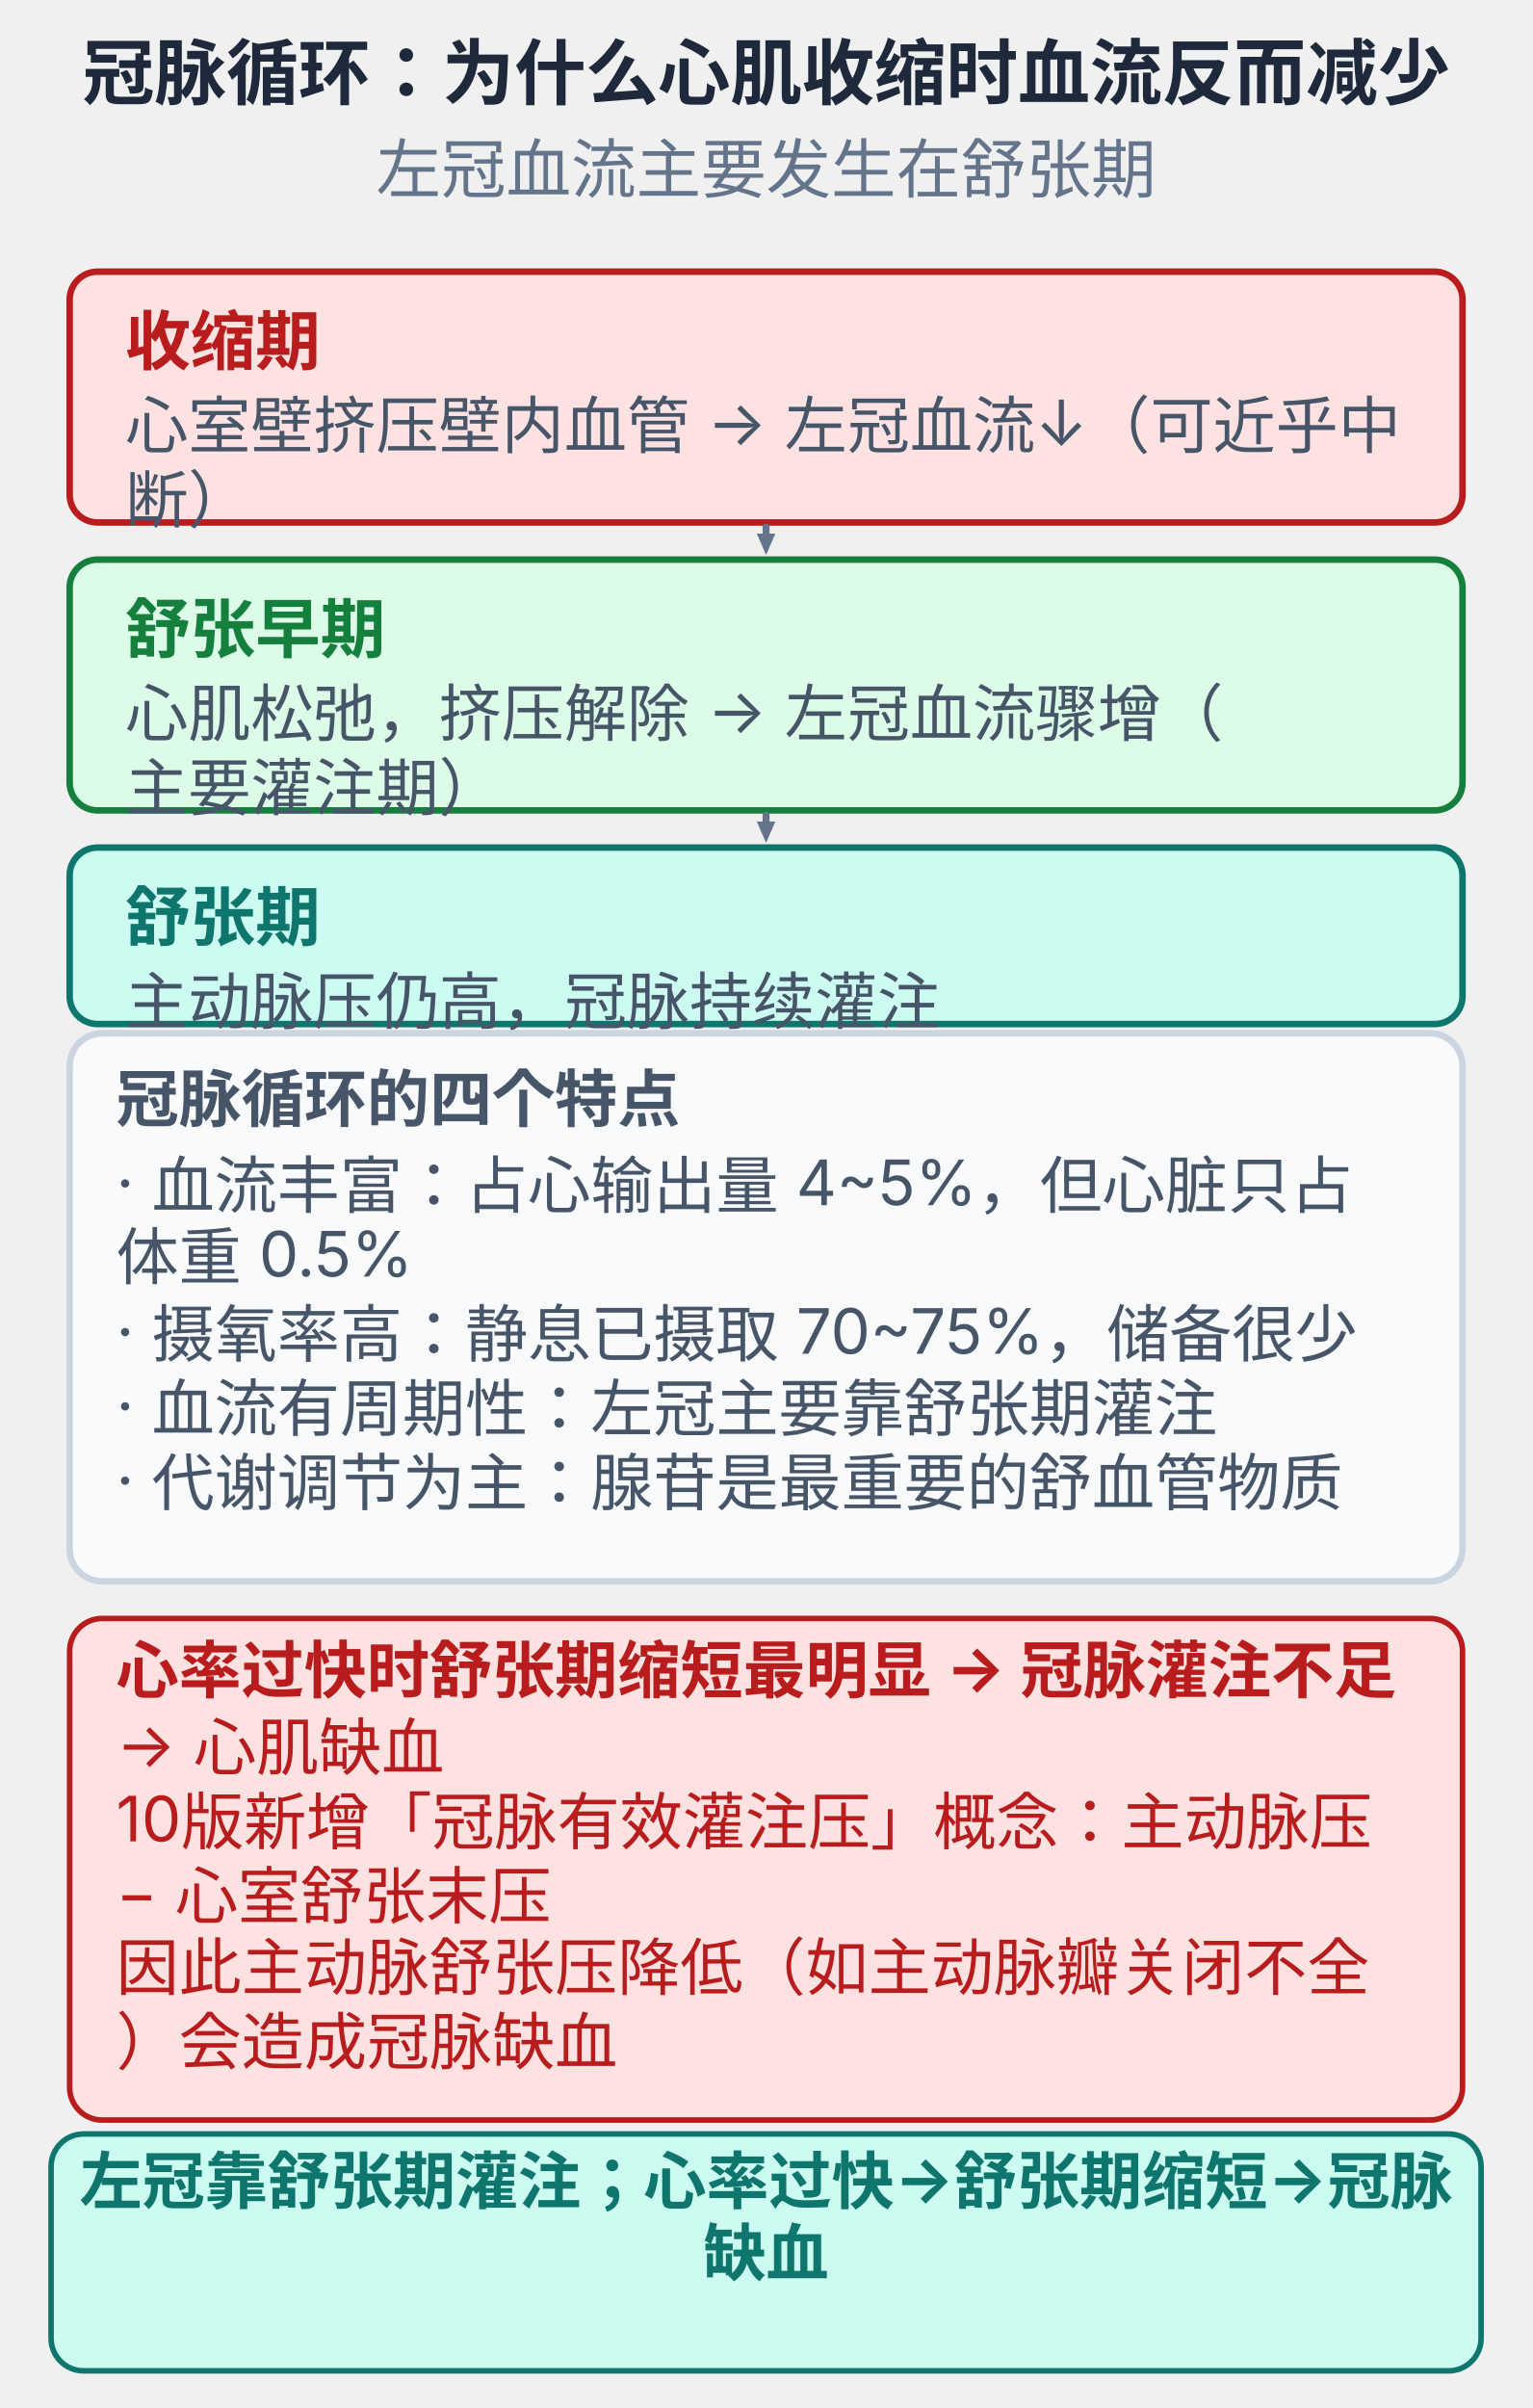
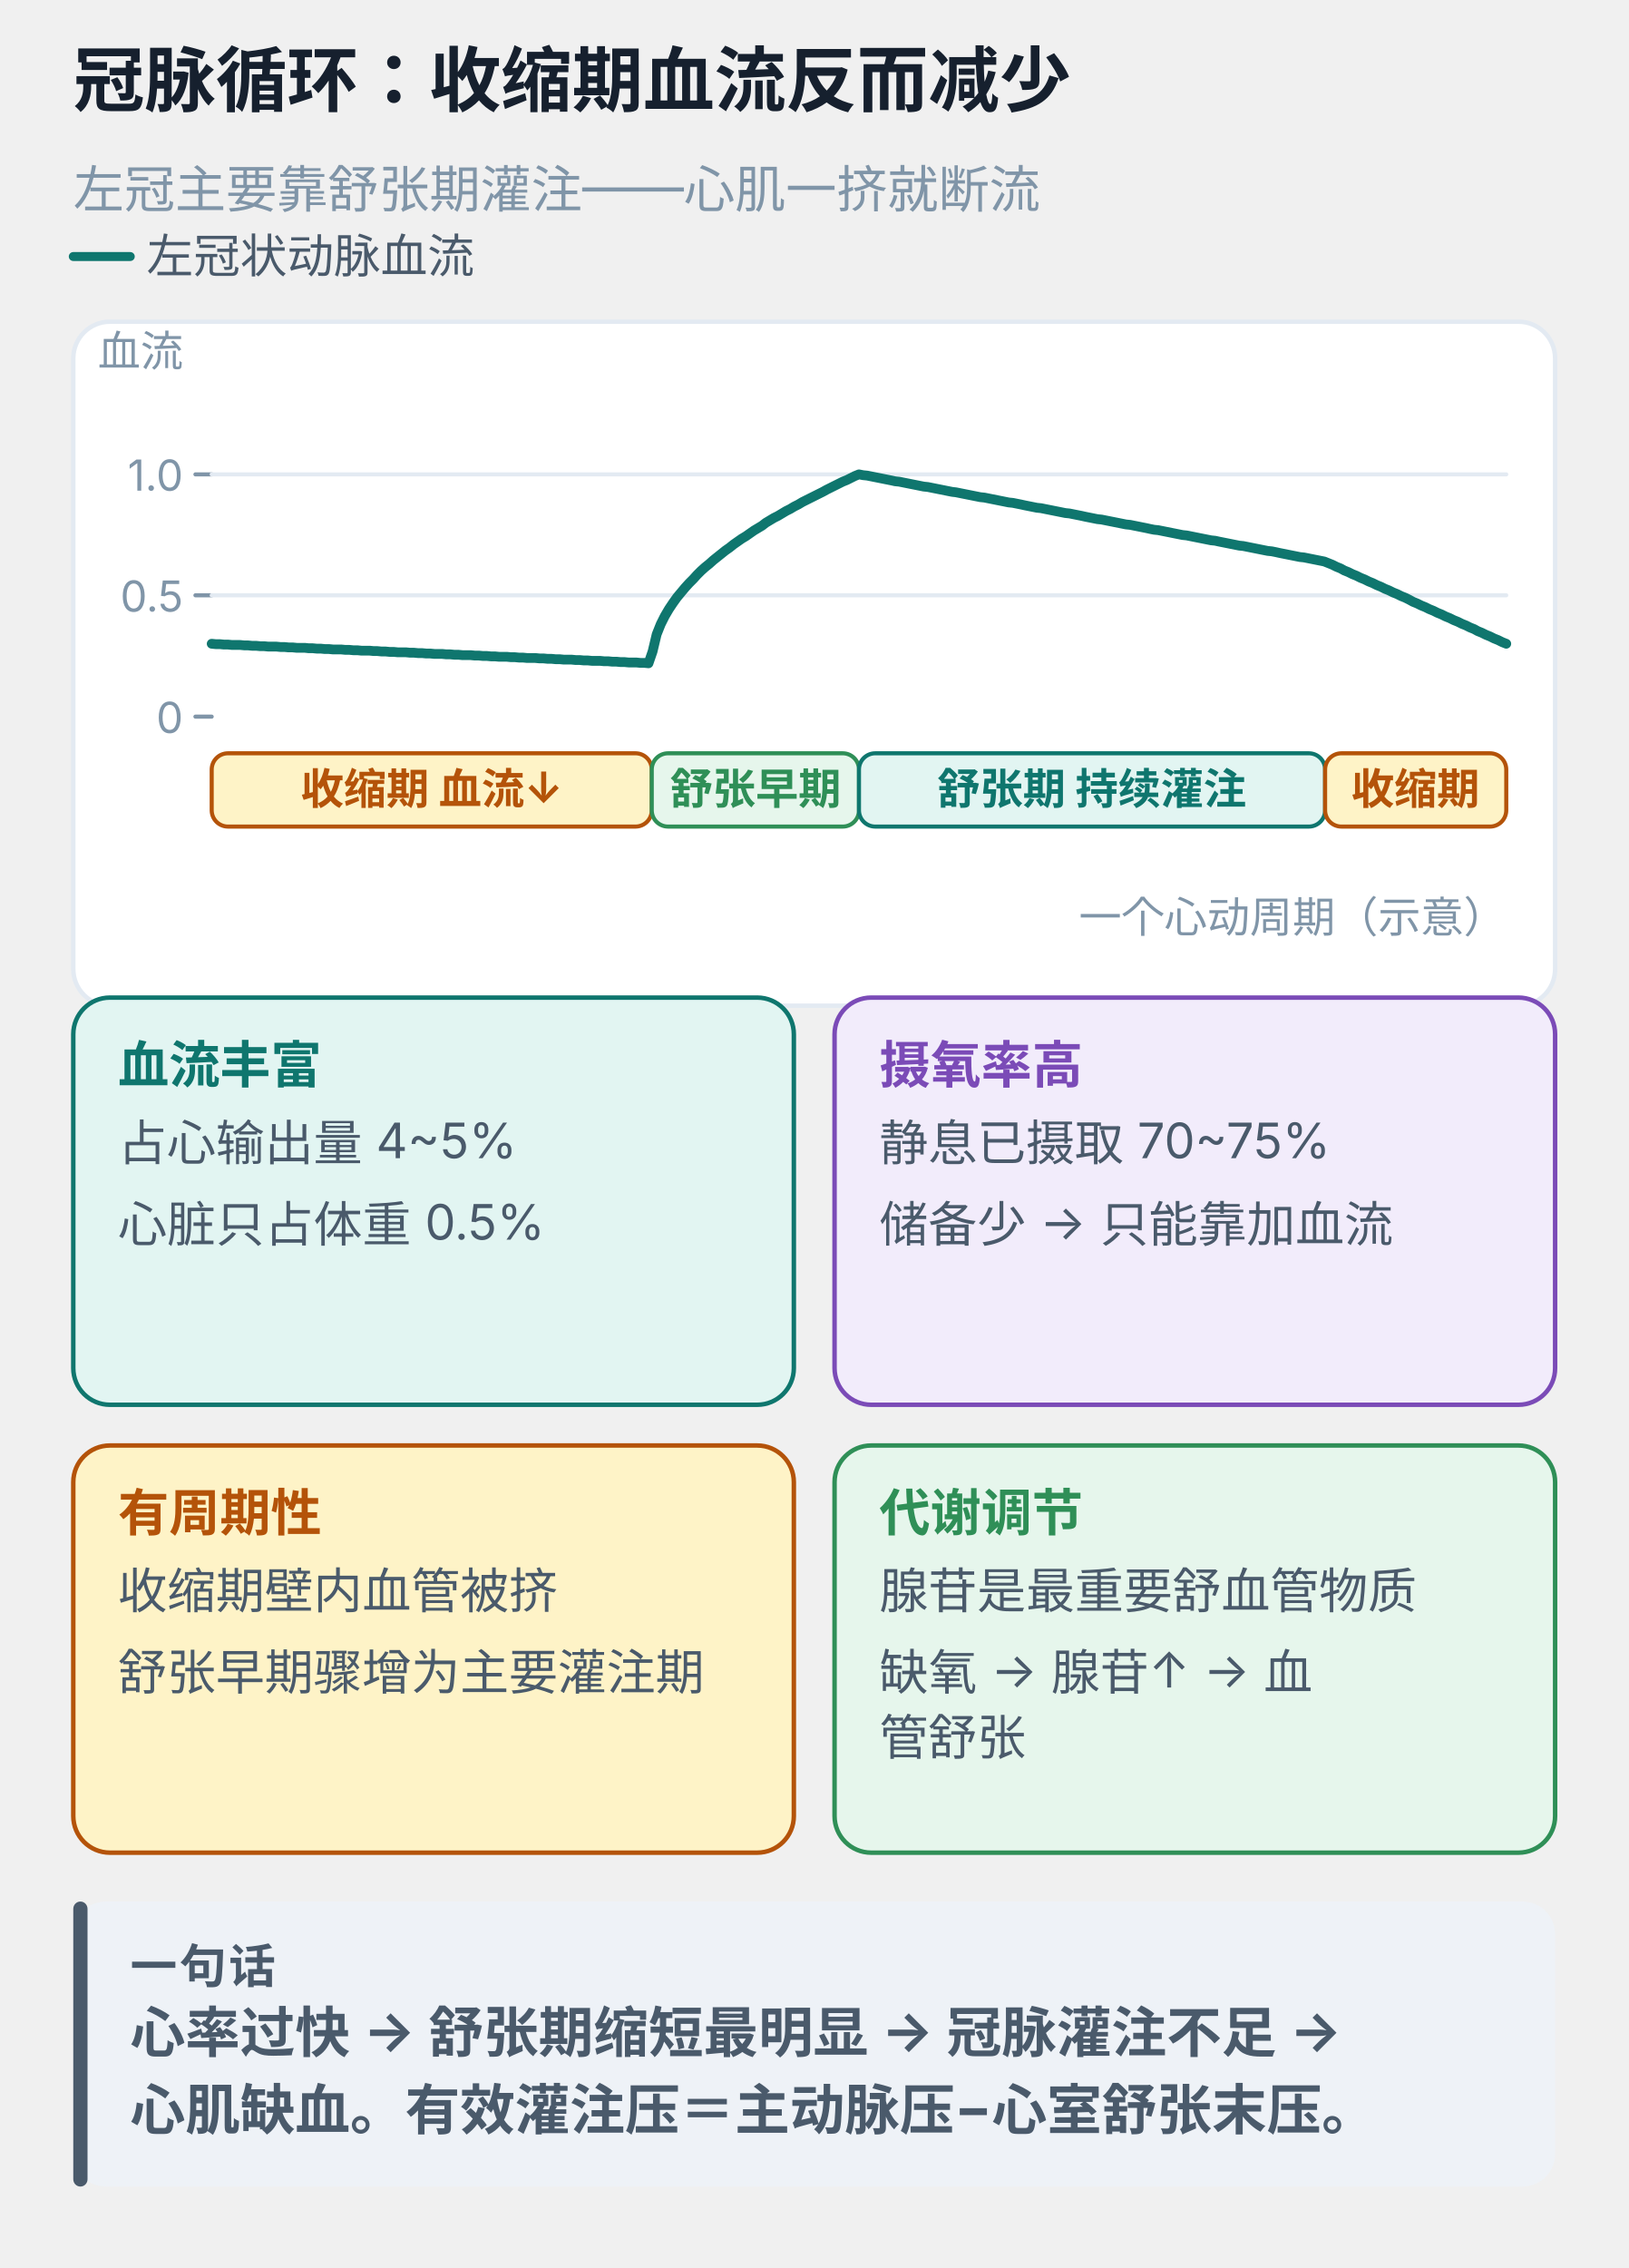
- <svg xmlns="http://www.w3.org/2000/svg" viewBox="0 0 330 518.5" width="100%" style="max-width:330px;display:block;margin:0 auto;background:#ffffff;border-radius:10px" role="img">
-   <text x="165.0" y="21.3" text-anchor="middle" font-size="15.5" font-weight="700" fill="#1e293b" font-family="-apple-system,'PingFang SC','Microsoft YaHei',sans-serif">冠脉循环：为什么心肌收缩时血流反而减少</text>
-   <text x="165.0" y="41.5" text-anchor="middle" font-size="14" font-weight="400" fill="#64748b" font-family="-apple-system,'PingFang SC','Microsoft YaHei',sans-serif">左冠血流主要发生在舒张期</text>
-   <rect x="15.0" y="58.5" width="300.0" height="54.0" rx="6" fill="#fee2e2" stroke="#b91c1c" stroke-width="1.4" />
-   <text x="27.0" y="78.5" text-anchor="start" font-size="14" font-weight="700" fill="#b91c1c" font-family="-apple-system,'PingFang SC','Microsoft YaHei',sans-serif">收缩期</text>
-   <text x="27.0" y="96.5" text-anchor="start" font-size="13.5" font-weight="400" fill="#475569" font-family="-apple-system,'PingFang SC','Microsoft YaHei',sans-serif">心室壁挤压壁内血管 → 左冠血流↓（可近乎中</text>
-   <text x="27.0" y="112.5" text-anchor="start" font-size="13.5" font-weight="400" fill="#475569" font-family="-apple-system,'PingFang SC','Microsoft YaHei',sans-serif">断）</text>
-   <line x1="165.0" y1="113.5" x2="165.0" y2="115.0" stroke="#64748b" stroke-width="1.5" stroke-linecap="round" />
-   <polygon points="165.0,119.5 163.0,114.9 167.0,114.9" fill="#64748b" />
-   <rect x="15.0" y="120.5" width="300.0" height="54.0" rx="6" fill="#dcfce7" stroke="#15803d" stroke-width="1.4" />
-   <text x="27.0" y="140.5" text-anchor="start" font-size="14" font-weight="700" fill="#15803d" font-family="-apple-system,'PingFang SC','Microsoft YaHei',sans-serif">舒张早期</text>
-   <text x="27.0" y="158.5" text-anchor="start" font-size="13.5" font-weight="400" fill="#475569" font-family="-apple-system,'PingFang SC','Microsoft YaHei',sans-serif">心肌松弛，挤压解除 → 左冠血流骤增（</text>
-   <text x="27.0" y="174.5" text-anchor="start" font-size="13.5" font-weight="400" fill="#475569" font-family="-apple-system,'PingFang SC','Microsoft YaHei',sans-serif">主要灌注期）</text>
-   <line x1="165.0" y1="175.5" x2="165.0" y2="177.0" stroke="#64748b" stroke-width="1.5" stroke-linecap="round" />
-   <polygon points="165.0,181.5 163.0,176.9 167.0,176.9" fill="#64748b" />
-   <rect x="15.0" y="182.5" width="300.0" height="38.0" rx="6" fill="#ccfbf1" stroke="#0f766e" stroke-width="1.4" />
-   <text x="27.0" y="202.5" text-anchor="start" font-size="14" font-weight="700" fill="#0f766e" font-family="-apple-system,'PingFang SC','Microsoft YaHei',sans-serif">舒张期</text>
-   <text x="27.0" y="220.5" text-anchor="start" font-size="13.5" font-weight="400" fill="#475569" font-family="-apple-system,'PingFang SC','Microsoft YaHei',sans-serif">主动脉压仍高，冠脉持续灌注</text>
-   <rect x="15.0" y="222.5" width="300.0" height="118.0" rx="7" fill="#f8fafc" stroke="#cbd5e1" stroke-width="1.4" />
-   <text x="25.0" y="241.5" text-anchor="start" font-size="13.5" font-weight="700" fill="#475569" font-family="-apple-system,'PingFang SC','Microsoft YaHei',sans-serif">冠脉循环的四个特点</text>
-   <text x="25.0" y="259.5" text-anchor="start" font-size="13.5" font-weight="400" fill="#475569" font-family="-apple-system,'PingFang SC','Microsoft YaHei',sans-serif">· 血流丰富：占心输出量 4~5%，但心脏只占</text>
-   <text x="25.0" y="275.5" text-anchor="start" font-size="13.5" font-weight="400" fill="#475569" font-family="-apple-system,'PingFang SC','Microsoft YaHei',sans-serif">体重 0.5%</text>
-   <text x="25.0" y="291.5" text-anchor="start" font-size="13.5" font-weight="400" fill="#475569" font-family="-apple-system,'PingFang SC','Microsoft YaHei',sans-serif">· 摄氧率高：静息已摄取 70~75%，储备很少</text>
-   <text x="25.0" y="307.5" text-anchor="start" font-size="13.5" font-weight="400" fill="#475569" font-family="-apple-system,'PingFang SC','Microsoft YaHei',sans-serif">· 血流有周期性：左冠主要靠舒张期灌注</text>
-   <text x="25.0" y="323.5" text-anchor="start" font-size="13.5" font-weight="400" fill="#475569" font-family="-apple-system,'PingFang SC','Microsoft YaHei',sans-serif">· 代谢调节为主：腺苷是最重要的舒血管物质</text>
-   <rect x="15.0" y="348.5" width="300.0" height="108.0" rx="7" fill="#fee2e2" stroke="#b91c1c" stroke-width="1.2" />
-   <text x="25.0" y="364.5" text-anchor="start" font-size="13.5" font-weight="700" fill="#b91c1c" font-family="-apple-system,'PingFang SC','Microsoft YaHei',sans-serif">心率过快时舒张期缩短最明显 → 冠脉灌注不足</text>
-   <text x="25.0" y="380.5" text-anchor="start" font-size="13.5" font-weight="400" fill="#b91c1c" font-family="-apple-system,'PingFang SC','Microsoft YaHei',sans-serif"> → 心肌缺血</text>
-   <text x="25.0" y="396.5" text-anchor="start" font-size="13.5" font-weight="400" fill="#b91c1c" font-family="-apple-system,'PingFang SC','Microsoft YaHei',sans-serif">10版新增「冠脉有效灌注压」概念：主动脉压 </text>
-   <text x="25.0" y="412.5" text-anchor="start" font-size="13.5" font-weight="400" fill="#b91c1c" font-family="-apple-system,'PingFang SC','Microsoft YaHei',sans-serif">− 心室舒张末压</text>
-   <text x="25.0" y="428.5" text-anchor="start" font-size="13.5" font-weight="400" fill="#b91c1c" font-family="-apple-system,'PingFang SC','Microsoft YaHei',sans-serif">因此主动脉舒张压降低（如主动脉瓣关闭不全</text>
-   <text x="25.0" y="444.5" text-anchor="start" font-size="13.5" font-weight="400" fill="#b91c1c" font-family="-apple-system,'PingFang SC','Microsoft YaHei',sans-serif">）会造成冠脉缺血</text>
-   <rect x="11.0" y="459.5" width="308.0" height="51.0" rx="7" fill="#ccfbf1" stroke="#0f766e" stroke-width="1.2" />
-   <text x="165.0" y="474.5" text-anchor="middle" font-size="13.5" font-weight="700" fill="#0f766e" font-family="-apple-system,'PingFang SC','Microsoft YaHei',sans-serif">左冠靠舒张期灌注；心率过快→舒张期缩短→冠脉</text>
-   <text x="165.0" y="490.0" text-anchor="middle" font-size="13.5" font-weight="700" fill="#0f766e" font-family="-apple-system,'PingFang SC','Microsoft YaHei',sans-serif">缺血</text>
+ <svg xmlns="http://www.w3.org/2000/svg" viewBox="0 0 400 557" width="100%" style="max-width:400px;display:block;margin:0 auto;background:#ffffff;border-radius:12px" role="img" aria-label="冠脉循环：收缩期血流反而减少">
+   <text x="18.0" y="26.0" font-size="17.5" font-weight="700" fill="#16202e" font-family="-apple-system,BlinkMacSystemFont,'PingFang SC','Microsoft YaHei',sans-serif">冠脉循环：收缩期血流反而减少</text>
+   <text x="18.0" y="51.0" font-size="12.5" font-weight="400" fill="#8095a8" font-family="-apple-system,BlinkMacSystemFont,'PingFang SC','Microsoft YaHei',sans-serif">左冠主要靠舒张期灌注——心肌一挤就断流</text>
+   <line x1="18.0" y1="63.0" x2="32.0" y2="63.0" stroke="#0f766e" stroke-width="2.2" stroke-linecap="round" />
+   <text x="36.0" y="67.0" font-size="11.5" font-weight="400" fill="#4a5a6b" font-family="-apple-system,BlinkMacSystemFont,'PingFang SC','Microsoft YaHei',sans-serif">左冠状动脉血流</text>
+   <rect x="18.0" y="79.0" width="364.0" height="168.0" rx="9" fill="#ffffff" stroke="#e3eaf2" stroke-width="1.1" />
+   <line x1="48.0" y1="116.5" x2="52.0" y2="116.5" stroke="#8095a8" stroke-width="1" stroke-linecap="round" />
+   <text x="45.0" y="120.5" text-anchor="end" font-size="10.5" font-weight="400" fill="#8095a8" font-family="-apple-system,BlinkMacSystemFont,'PingFang SC','Microsoft YaHei',sans-serif">1.0</text>
+   <line x1="52.0" y1="116.5" x2="370.0" y2="116.5" stroke="#e3eaf2" stroke-width="1" stroke-linecap="round" />
+   <line x1="48.0" y1="146.2" x2="52.0" y2="146.2" stroke="#8095a8" stroke-width="1" stroke-linecap="round" />
+   <text x="45.0" y="150.2" text-anchor="end" font-size="10.5" font-weight="400" fill="#8095a8" font-family="-apple-system,BlinkMacSystemFont,'PingFang SC','Microsoft YaHei',sans-serif">0.5</text>
+   <line x1="52.0" y1="146.2" x2="370.0" y2="146.2" stroke="#e3eaf2" stroke-width="1" stroke-linecap="round" />
+   <line x1="48.0" y1="176.0" x2="52.0" y2="176.0" stroke="#8095a8" stroke-width="1" stroke-linecap="round" />
+   <text x="45.0" y="180.0" text-anchor="end" font-size="10.5" font-weight="400" fill="#8095a8" font-family="-apple-system,BlinkMacSystemFont,'PingFang SC','Microsoft YaHei',sans-serif">0</text>
+   <text x="45.0" y="90.0" text-anchor="end" font-size="10.5" font-weight="400" fill="#8095a8" font-family="-apple-system,BlinkMacSystemFont,'PingFang SC','Microsoft YaHei',sans-serif">血流</text>
+   <text x="370.0" y="229.0" text-anchor="end" font-size="10.5" font-weight="400" fill="#8095a8" font-family="-apple-system,BlinkMacSystemFont,'PingFang SC','Microsoft YaHei',sans-serif">一个心动周期（示意）</text>
+   <polyline points="52.0,158.1 53.0,158.2 54.0,158.2 55.0,158.3 56.0,158.3 57.0,158.4 58.0,158.4 59.0,158.4 60.0,158.5 60.9,158.5 61.9,158.6 62.9,158.6 63.9,158.7 64.9,158.7 65.9,158.8 66.9,158.8 67.9,158.8 68.9,158.9 69.9,158.9 70.9,159.0 71.9,159.0 72.9,159.1 73.9,159.1 74.9,159.1 75.8,159.2 76.8,159.2 77.8,159.3 78.8,159.3 79.8,159.4 80.8,159.4 81.8,159.5 82.8,159.5 83.8,159.5 84.8,159.6 85.8,159.6 86.8,159.7 87.8,159.7 88.8,159.8 89.8,159.8 90.8,159.8 91.8,159.9 92.7,159.9 93.7,160.0 94.7,160.0 95.7,160.1 96.7,160.1 97.7,160.2 98.7,160.2 99.7,160.2 100.7,160.3 101.7,160.3 102.7,160.4 103.7,160.4 104.7,160.5 105.7,160.5 106.7,160.6 107.7,160.6 108.6,160.6 109.6,160.7 110.6,160.7 111.6,160.8 112.6,160.8 113.6,160.9 114.6,160.9 115.6,160.9 116.6,161.0 117.6,161.0 118.6,161.1 119.6,161.1 120.6,161.2 121.6,161.2 122.6,161.3 123.5,161.3 124.5,161.3 125.5,161.4 126.5,161.4 127.5,161.5 128.5,161.5 129.5,161.6 130.5,161.6 131.5,161.6 132.5,161.7 133.5,161.7 134.5,161.8 135.5,161.8 136.5,161.9 137.5,161.9 138.5,162.0 139.4,162.0 140.4,162.0 141.4,162.1 142.4,162.1 143.4,162.2 144.4,162.2 145.4,162.3 146.4,162.3 147.4,162.3 148.4,162.4 149.4,162.4 150.4,162.5 151.4,162.5 152.4,162.6 153.4,162.6 154.4,162.7 155.4,162.7 156.3,162.7 157.3,162.8 158.3,162.8 159.3,162.9 160.3,160.0 161.3,155.8 162.3,153.3 163.3,151.3 164.3,149.6 165.3,148.1 166.3,146.7 167.3,145.5 168.3,144.3 169.3,143.2 170.3,142.2 171.2,141.2 172.2,140.2 173.2,139.3 174.2,138.5 175.2,137.6 176.2,136.8 177.2,136.0 178.2,135.2 179.2,134.5 180.2,133.7 181.2,133.0 182.2,132.3 183.2,131.7 184.2,131.0 185.2,130.3 186.2,129.7 187.2,129.1 188.1,128.4 189.1,127.8 190.1,127.2 191.1,126.7 192.1,126.1 193.1,125.5 194.1,125.0 195.1,124.4 196.1,123.9 197.1,123.3 198.1,122.8 199.1,122.3 200.1,121.8 201.1,121.3 202.1,120.8 203.0,120.3 204.0,119.8 205.0,119.3 206.0,118.8 207.0,118.3 208.0,117.9 209.0,117.4 210.0,116.9 211.0,116.5 212.0,116.7 213.0,116.8 214.0,117.0 215.0,117.2 216.0,117.4 217.0,117.6 218.0,117.8 219.0,118.0 219.9,118.2 220.9,118.3 221.9,118.5 222.9,118.7 223.9,118.9 224.9,119.1 225.9,119.3 226.9,119.5 227.9,119.6 228.9,119.8 229.9,120.0 230.9,120.2 231.9,120.4 232.9,120.6 233.9,120.8 234.8,120.9 235.8,121.1 236.8,121.3 237.8,121.5 238.8,121.7 239.8,121.9 240.8,122.1 241.8,122.2 242.8,122.4 243.8,122.6 244.8,122.8 245.8,123.0 246.8,123.2 247.8,123.4 248.8,123.5 249.8,123.7 250.8,123.9 251.7,124.1 252.7,124.3 253.7,124.5 254.7,124.7 255.7,124.8 256.7,125.0 257.7,125.2 258.7,125.4 259.7,125.6 260.7,125.8 261.7,126.0 262.7,126.1 263.7,126.3 264.7,126.5 265.7,126.7 266.6,126.9 267.6,127.1 268.6,127.3 269.6,127.5 270.6,127.6 271.6,127.8 272.6,128.0 273.6,128.2 274.6,128.4 275.6,128.6 276.6,128.8 277.6,128.9 278.6,129.1 279.6,129.3 280.6,129.5 281.6,129.7 282.5,129.9 283.5,130.1 284.5,130.2 285.5,130.4 286.5,130.6 287.5,130.8 288.5,131.0 289.5,131.2 290.5,131.4 291.5,131.5 292.5,131.7 293.5,131.9 294.5,132.1 295.5,132.3 296.5,132.5 297.5,132.7 298.5,132.8 299.4,133.0 300.4,133.2 301.4,133.4 302.4,133.6 303.4,133.8 304.4,134.0 305.4,134.1 306.4,134.3 307.4,134.5 308.4,134.7 309.4,134.9 310.4,135.1 311.4,135.3 312.4,135.4 313.4,135.6 314.3,135.8 315.3,136.0 316.3,136.2 317.3,136.4 318.3,136.6 319.3,136.8 320.3,136.9 321.3,137.1 322.3,137.3 323.3,137.5 324.3,137.7 325.3,137.9 326.3,138.3 327.3,138.7 328.3,139.2 329.3,139.6 330.2,140.1 331.2,140.5 332.2,141.0 333.2,141.4 334.2,141.9 335.2,142.3 336.2,142.8 337.2,143.2 338.2,143.7 339.2,144.1 340.2,144.6 341.2,145.0 342.2,145.5 343.2,145.9 344.2,146.4 345.2,146.8 346.2,147.3 347.1,147.8 348.1,148.2 349.1,148.7 350.1,149.1 351.1,149.6 352.1,150.0 353.1,150.5 354.1,150.9 355.1,151.4 356.1,151.8 357.1,152.3 358.1,152.7 359.1,153.2 360.1,153.6 361.1,154.1 362.1,154.5 363.0,155.0 364.0,155.4 365.0,155.9 366.0,156.3 367.0,156.8 368.0,157.2 369.0,157.7 370.0,158.1" fill="none" stroke="#0f766e" stroke-width="2.4" stroke-linejoin="round" stroke-linecap="round" />
+   <rect x="52.0" y="185.0" width="108.1" height="18.0" rx="4" fill="#fef3c7" stroke="#b45309" stroke-width="1" />
+   <text x="106.1" y="197.5" text-anchor="middle" font-size="10.5" font-weight="700" fill="#b45309" font-family="-apple-system,BlinkMacSystemFont,'PingFang SC','Microsoft YaHei',sans-serif">收缩期 血流↓</text>
+   <rect x="160.1" y="185.0" width="50.9" height="18.0" rx="4" fill="#e6f6ec" stroke="#2f8f57" stroke-width="1" />
+   <text x="185.6" y="197.5" text-anchor="middle" font-size="10.5" font-weight="700" fill="#2f8f57" font-family="-apple-system,BlinkMacSystemFont,'PingFang SC','Microsoft YaHei',sans-serif">舒张早期</text>
+   <rect x="211.0" y="185.0" width="114.5" height="18.0" rx="4" fill="#e2f5f2" stroke="#0f766e" stroke-width="1" />
+   <text x="268.2" y="197.5" text-anchor="middle" font-size="10.5" font-weight="700" fill="#0f766e" font-family="-apple-system,BlinkMacSystemFont,'PingFang SC','Microsoft YaHei',sans-serif">舒张期 持续灌注</text>
+   <rect x="325.5" y="185.0" width="44.5" height="18.0" rx="4" fill="#fef3c7" stroke="#b45309" stroke-width="1" />
+   <text x="347.7" y="197.5" text-anchor="middle" font-size="10.5" font-weight="700" fill="#b45309" font-family="-apple-system,BlinkMacSystemFont,'PingFang SC','Microsoft YaHei',sans-serif">收缩期</text>
+   <rect x="18.0" y="245.0" width="177.0" height="100.0" rx="9" fill="#e2f5f2" stroke="#0f766e" stroke-width="1.1" />
+   <text x="29.0" y="266.0" font-size="12.5" font-weight="700" fill="#0f766e" font-family="-apple-system,BlinkMacSystemFont,'PingFang SC','Microsoft YaHei',sans-serif">血流丰富</text>
+   <text x="29.0" y="285.0" font-size="12" font-weight="400" fill="#4a5a6b" font-family="-apple-system,BlinkMacSystemFont,'PingFang SC','Microsoft YaHei',sans-serif">占心输出量 4~5%</text>
+   <text x="29.0" y="305.0" font-size="12" font-weight="400" fill="#4a5a6b" font-family="-apple-system,BlinkMacSystemFont,'PingFang SC','Microsoft YaHei',sans-serif">心脏只占体重 0.5%</text>
+   <rect x="205.0" y="245.0" width="177.0" height="100.0" rx="9" fill="#f2ecfb" stroke="#7b4bb7" stroke-width="1.1" />
+   <text x="216.0" y="266.0" font-size="12.5" font-weight="700" fill="#7b4bb7" font-family="-apple-system,BlinkMacSystemFont,'PingFang SC','Microsoft YaHei',sans-serif">摄氧率高</text>
+   <text x="216.0" y="285.0" font-size="12" font-weight="400" fill="#4a5a6b" font-family="-apple-system,BlinkMacSystemFont,'PingFang SC','Microsoft YaHei',sans-serif">静息已摄取 70~75%</text>
+   <text x="216.0" y="305.0" font-size="12" font-weight="400" fill="#4a5a6b" font-family="-apple-system,BlinkMacSystemFont,'PingFang SC','Microsoft YaHei',sans-serif">储备少 → 只能靠加血流</text>
+   <rect x="18.0" y="355.0" width="177.0" height="100.0" rx="9" fill="#fef3c7" stroke="#b45309" stroke-width="1.1" />
+   <text x="29.0" y="376.0" font-size="12.5" font-weight="700" fill="#b45309" font-family="-apple-system,BlinkMacSystemFont,'PingFang SC','Microsoft YaHei',sans-serif">有周期性</text>
+   <text x="29.0" y="395.0" font-size="12" font-weight="400" fill="#4a5a6b" font-family="-apple-system,BlinkMacSystemFont,'PingFang SC','Microsoft YaHei',sans-serif">收缩期壁内血管被挤</text>
+   <text x="29.0" y="415.0" font-size="12" font-weight="400" fill="#4a5a6b" font-family="-apple-system,BlinkMacSystemFont,'PingFang SC','Microsoft YaHei',sans-serif">舒张早期骤增为主要灌注期</text>
+   <rect x="205.0" y="355.0" width="177.0" height="100.0" rx="9" fill="#e6f6ec" stroke="#2f8f57" stroke-width="1.1" />
+   <text x="216.0" y="376.0" font-size="12.5" font-weight="700" fill="#2f8f57" font-family="-apple-system,BlinkMacSystemFont,'PingFang SC','Microsoft YaHei',sans-serif">代谢调节</text>
+   <text x="216.0" y="395.0" font-size="12" font-weight="400" fill="#4a5a6b" font-family="-apple-system,BlinkMacSystemFont,'PingFang SC','Microsoft YaHei',sans-serif">腺苷是最重要舒血管物质</text>
+   <text x="216.0" y="415.0" font-size="12" font-weight="400" fill="#4a5a6b" font-family="-apple-system,BlinkMacSystemFont,'PingFang SC','Microsoft YaHei',sans-serif">缺氧 → 腺苷↑ → 血</text>
+   <text x="216.0" y="431.0" font-size="12" font-weight="400" fill="#4a5a6b" font-family="-apple-system,BlinkMacSystemFont,'PingFang SC','Microsoft YaHei',sans-serif">管舒张</text>
+   <rect x="18.0" y="467.0" width="364.0" height="70.0" rx="8" fill="#eef2f7" />
+   <rect x="18.0" y="467.0" width="3.5" height="70.0" rx="1.8" fill="#4a5a6b" />
+   <text x="32.0" y="487.0" font-size="11.5" font-weight="700" fill="#4a5a6b" letter-spacing="0.6" font-family="-apple-system,BlinkMacSystemFont,'PingFang SC','Microsoft YaHei',sans-serif">一句话</text>
+   <text x="32.0" y="504.0" font-size="13.5" font-weight="700" fill="#4a5a6b" font-family="-apple-system,BlinkMacSystemFont,'PingFang SC','Microsoft YaHei',sans-serif">心率过快 → 舒张期缩短最明显 → 冠脉灌注不足 → </text>
+   <text x="32.0" y="523.0" font-size="13.5" font-weight="700" fill="#4a5a6b" font-family="-apple-system,BlinkMacSystemFont,'PingFang SC','Microsoft YaHei',sans-serif">心肌缺血。有效灌注压＝主动脉压−心室舒张末压。</text>
</svg>
